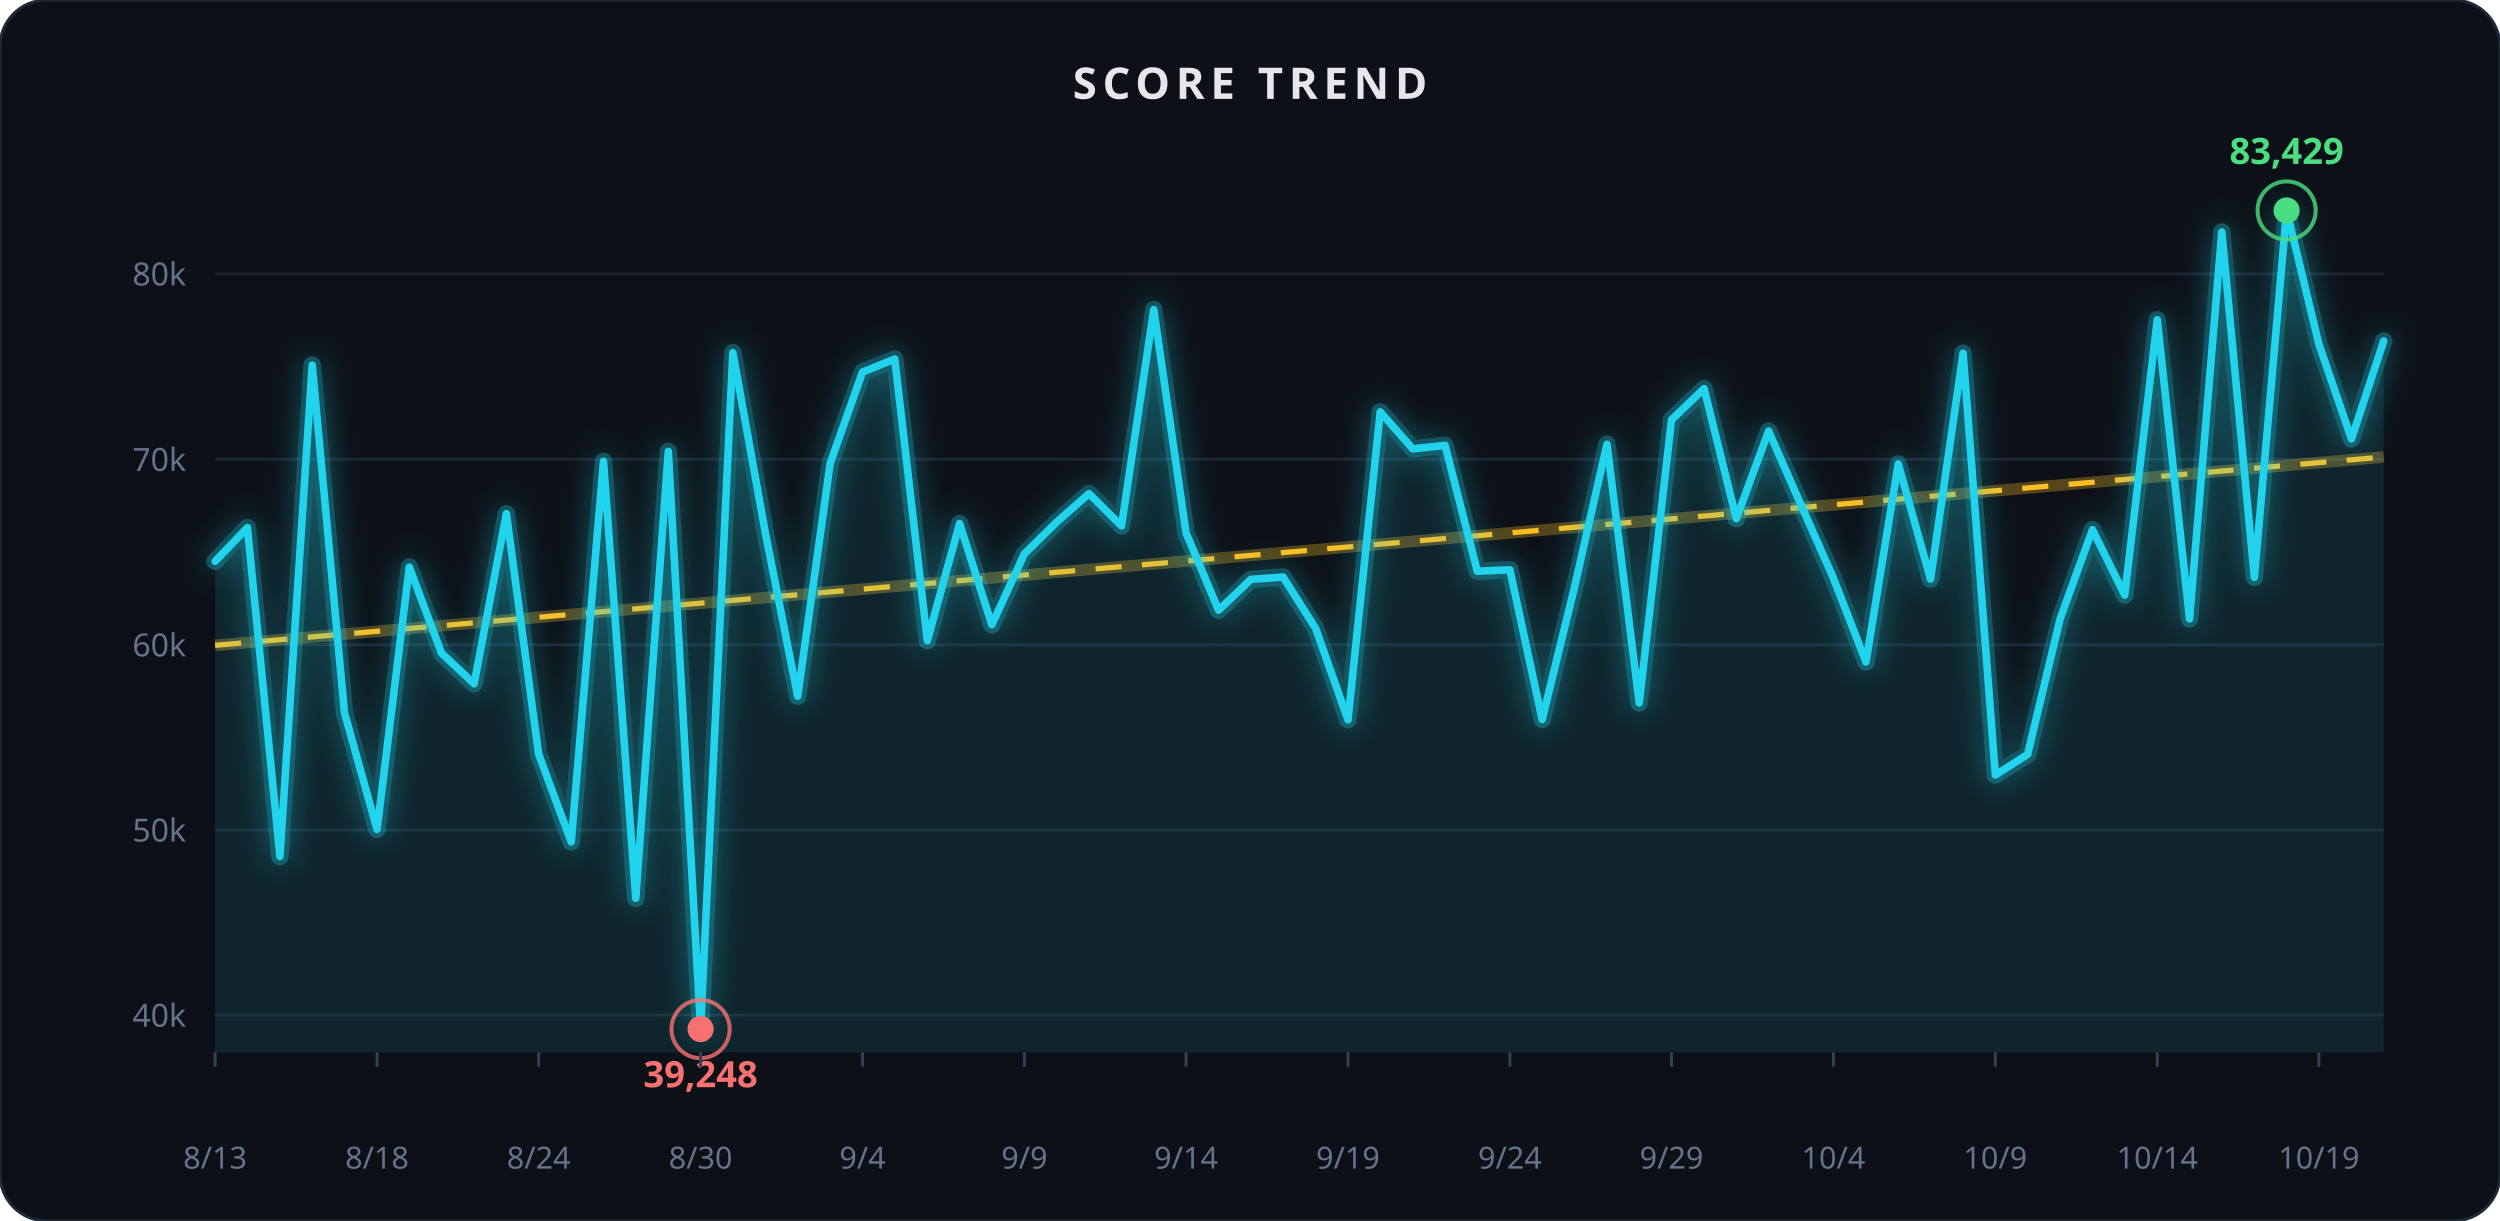
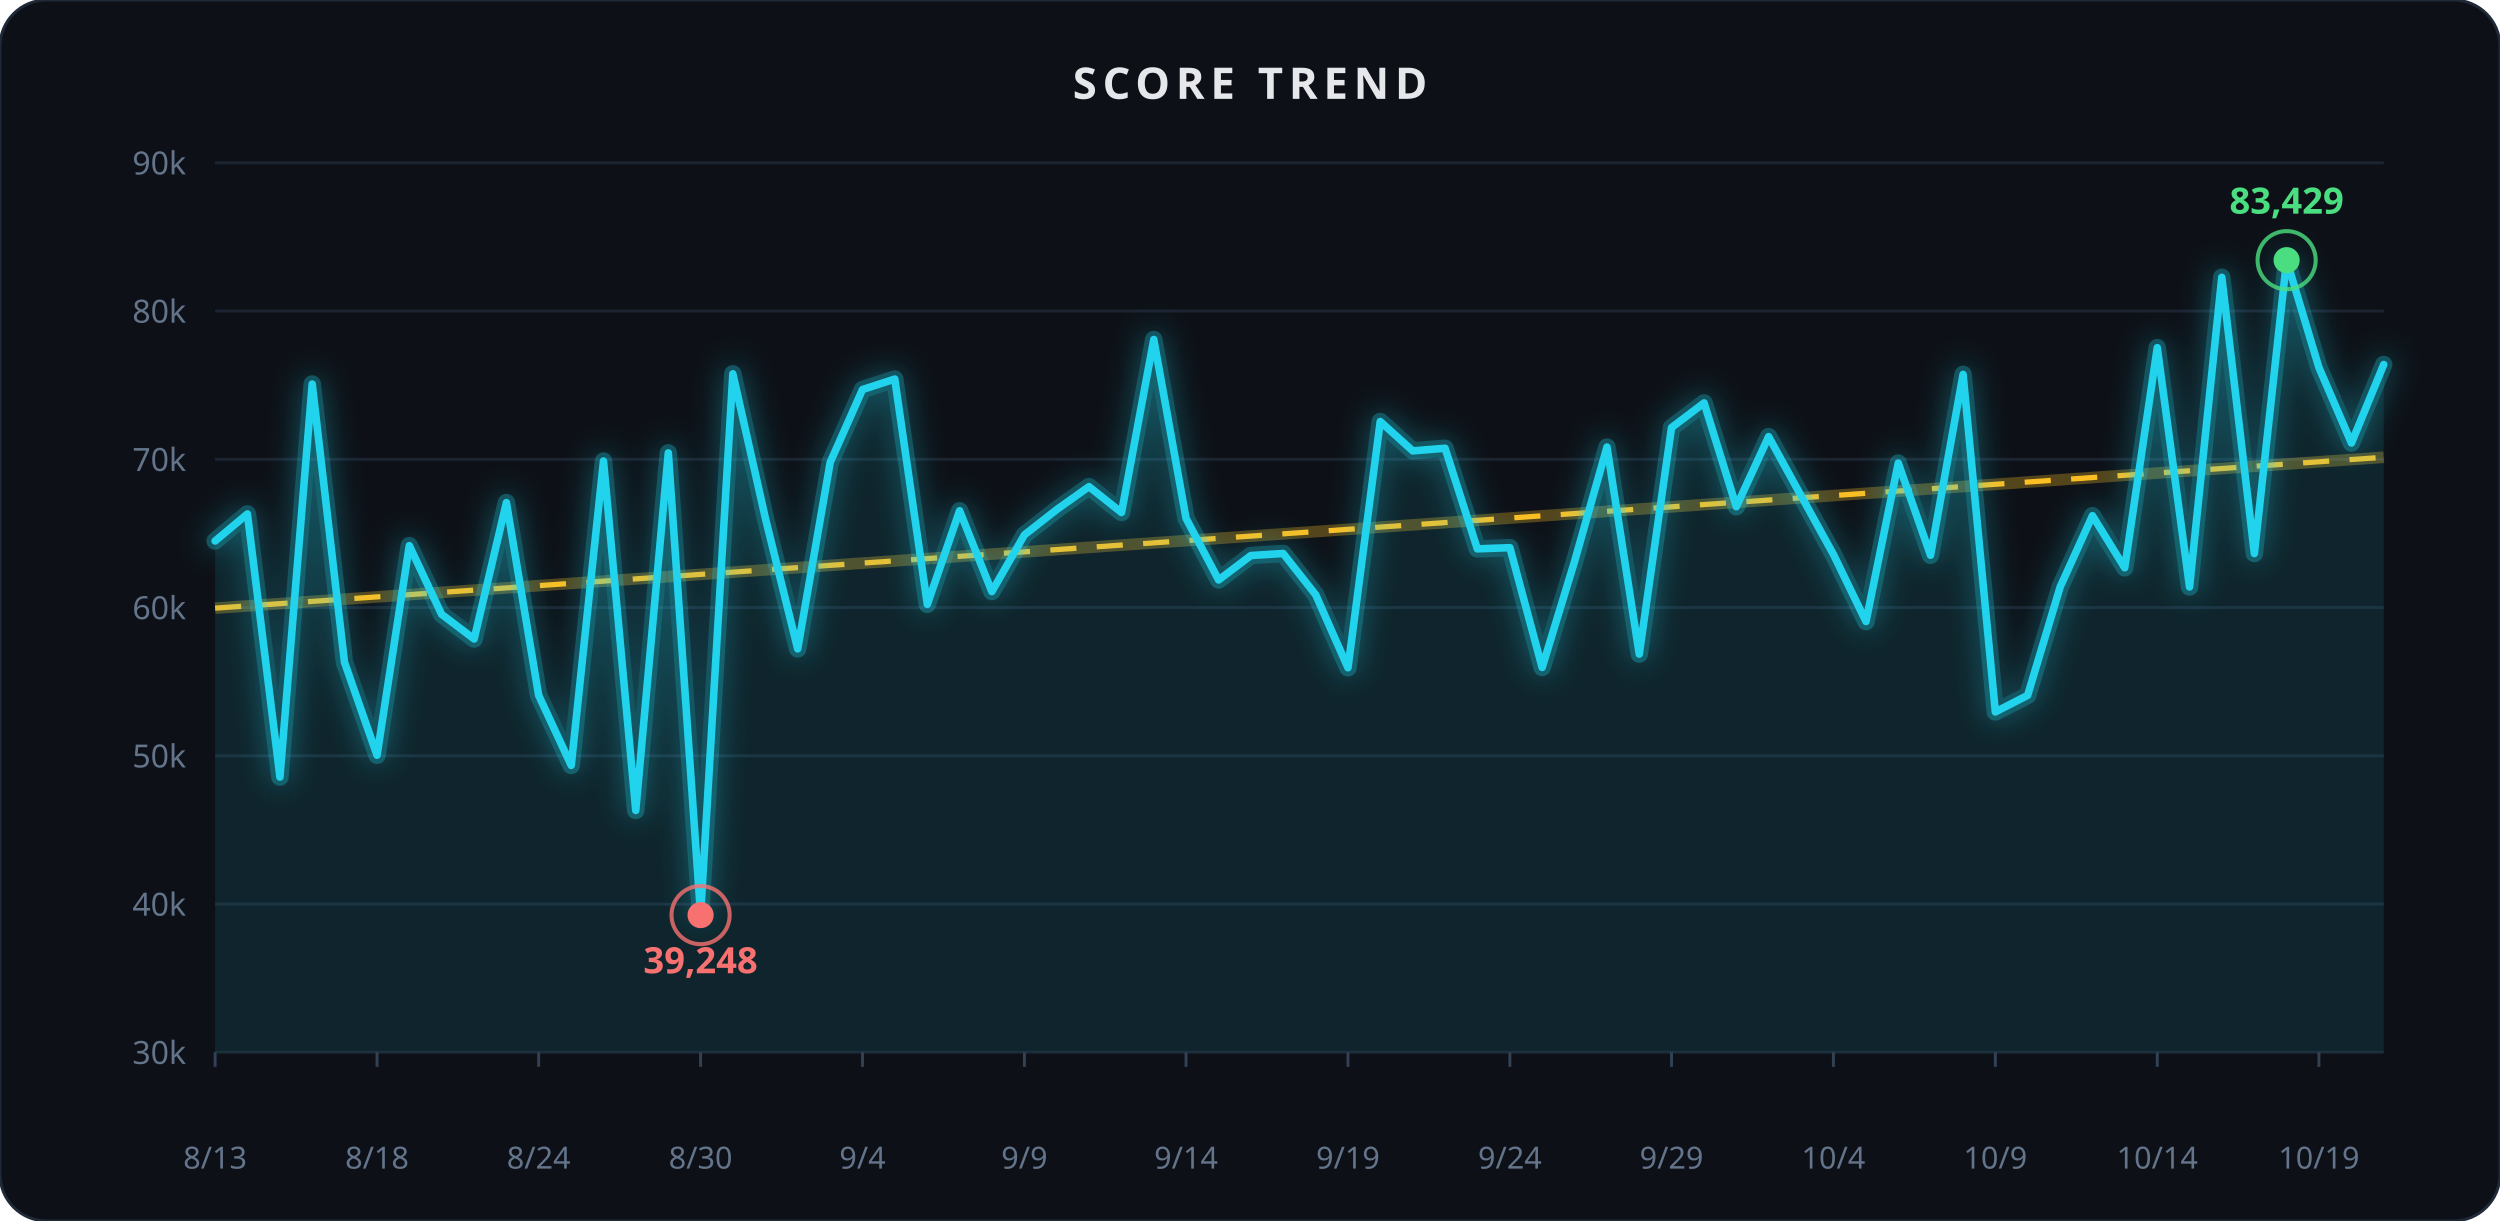
<svg xmlns="http://www.w3.org/2000/svg" width="860" height="420" viewBox="0 0 860 420" role="img" aria-label="Score trend">
  <rect x="0" y="0" width="860" height="420" rx="16" fill="#0d1117" stroke="#1f2937" stroke-width="1" />
  <text x="430.0" y="34" text-anchor="middle" font-family="Segoe UI, sans-serif" font-size="15" font-weight="600" fill="#e5e7eb" letter-spacing="2">SCORE TREND</text>
  <defs>
    <filter id="glow1" x="-40%" y="-40%" width="180%" height="180%">
      <feGaussianBlur stdDeviation="5" result="b" />
      <feMerge>
        <feMergeNode in="b" />
        <feMergeNode in="SourceGraphic" />
      </feMerge>
    </filter>
  </defs>
-   <line x1="74" x2="820" y1="349.2" y2="349.2" stroke="#1c2431" stroke-width="1" />
-   <text x="64" y="353.2" text-anchor="end" font-family="Segoe UI, sans-serif" font-size="11" fill="#64748b">40k</text>
-   <line x1="74" x2="820" y1="285.5" y2="285.5" stroke="#1c2431" stroke-width="1" />
-   <text x="64" y="289.5" text-anchor="end" font-family="Segoe UI, sans-serif" font-size="11" fill="#64748b">50k</text>
-   <line x1="74" x2="820" y1="221.8" y2="221.8" stroke="#1c2431" stroke-width="1" />
-   <text x="64" y="225.8" text-anchor="end" font-family="Segoe UI, sans-serif" font-size="11" fill="#64748b">60k</text>
+   <line x1="74" x2="820" y1="362.0" y2="362.0" stroke="#1c2431" stroke-width="1" />
+   <text x="64" y="366.0" text-anchor="end" font-family="Segoe UI, sans-serif" font-size="11" fill="#64748b">30k</text>
+   <line x1="74" x2="820" y1="311.0" y2="311.0" stroke="#1c2431" stroke-width="1" />
+   <text x="64" y="315.0" text-anchor="end" font-family="Segoe UI, sans-serif" font-size="11" fill="#64748b">40k</text>
+   <line x1="74" x2="820" y1="260.0" y2="260.0" stroke="#1c2431" stroke-width="1" />
+   <text x="64" y="264.0" text-anchor="end" font-family="Segoe UI, sans-serif" font-size="11" fill="#64748b">50k</text>
+   <line x1="74" x2="820" y1="209.0" y2="209.0" stroke="#1c2431" stroke-width="1" />
+   <text x="64" y="213.0" text-anchor="end" font-family="Segoe UI, sans-serif" font-size="11" fill="#64748b">60k</text>
  <line x1="74" x2="820" y1="158.0" y2="158.0" stroke="#1c2431" stroke-width="1" />
  <text x="64" y="162.0" text-anchor="end" font-family="Segoe UI, sans-serif" font-size="11" fill="#64748b">70k</text>
-   <line x1="74" x2="820" y1="94.2" y2="94.2" stroke="#1c2431" stroke-width="1" />
-   <text x="64" y="98.2" text-anchor="end" font-family="Segoe UI, sans-serif" font-size="11" fill="#64748b">80k</text>
-   <line x1="74.0" x2="820.0" y1="222.0" y2="157.2" stroke="#fbbf24" stroke-width="4" opacity="0.3" />
-   <line x1="74.0" x2="820.0" y1="222.0" y2="157.2" stroke="#fbbf24" stroke-width="1.8" stroke-dasharray="9 7" />
-   <path d="M 74.0,193.1 L 85.1,181.5 L 96.3,294.6 L 107.4,125.6 L 118.5,245.2 L 129.7,285.3 L 140.8,195.1 L 151.9,224.7 L 163.1,235.2 L 174.2,176.7 L 185.3,259.5 L 196.5,289.6 L 207.6,158.7 L 218.7,309.0 L 229.9,155.3 L 241.0,354.0 L 252.1,121.3 L 263.3,183.4 L 274.4,239.5 L 285.6,159.3 L 296.7,128.0 L 307.8,123.5 L 319.0,220.4 L 330.1,180.1 L 341.2,214.9 L 352.4,190.5 L 363.5,179.6 L 374.6,169.8 L 385.8,180.9 L 396.9,106.5 L 408.0,183.3 L 419.2,209.9 L 430.3,199.3 L 441.4,198.5 L 452.6,216.2 L 463.7,247.6 L 474.8,141.7 L 486.0,154.4 L 497.1,153.2 L 508.2,196.5 L 519.4,196.0 L 530.5,247.5 L 541.6,202.1 L 552.8,152.8 L 563.9,241.8 L 575.0,144.4 L 586.2,133.7 L 597.3,178.4 L 608.4,148.3 L 619.6,173.8 L 630.7,198.9 L 641.9,227.7 L 653.0,159.6 L 664.1,199.2 L 675.3,121.5 L 686.4,266.6 L 697.5,259.5 L 708.7,212.8 L 719.8,182.2 L 730.9,204.7 L 742.1,110.0 L 753.2,212.9 L 764.3,79.8 L 775.5,198.6 L 786.6,72.4 L 797.7,118.4 L 808.9,151.0 L 820.0,117.3" fill="none" stroke="#22d3ee" stroke-width="6" opacity="0.35" filter="url(#glow1)" stroke-linecap="round" stroke-linejoin="round" />
-   <path d="M 74.0,193.1 L 85.1,181.5 L 96.3,294.6 L 107.4,125.6 L 118.5,245.2 L 129.7,285.3 L 140.8,195.1 L 151.9,224.7 L 163.1,235.2 L 174.2,176.7 L 185.3,259.5 L 196.5,289.6 L 207.6,158.7 L 218.7,309.0 L 229.9,155.3 L 241.0,354.0 L 252.1,121.3 L 263.3,183.4 L 274.4,239.5 L 285.6,159.3 L 296.7,128.0 L 307.8,123.5 L 319.0,220.4 L 330.1,180.1 L 341.2,214.9 L 352.4,190.5 L 363.5,179.6 L 374.6,169.8 L 385.8,180.9 L 396.9,106.5 L 408.0,183.3 L 419.2,209.9 L 430.3,199.3 L 441.4,198.5 L 452.6,216.2 L 463.7,247.6 L 474.8,141.7 L 486.0,154.4 L 497.1,153.2 L 508.2,196.5 L 519.4,196.0 L 530.5,247.5 L 541.6,202.1 L 552.8,152.8 L 563.9,241.8 L 575.0,144.4 L 586.2,133.7 L 597.3,178.4 L 608.4,148.3 L 619.6,173.8 L 630.7,198.9 L 641.9,227.7 L 653.0,159.6 L 664.1,199.2 L 675.3,121.5 L 686.4,266.6 L 697.5,259.5 L 708.7,212.8 L 719.8,182.2 L 730.9,204.7 L 742.1,110.0 L 753.2,212.9 L 764.3,79.8 L 775.5,198.6 L 786.6,72.4 L 797.7,118.4 L 808.9,151.0 L 820.0,117.3 L 820.0,362.0 L 74.0,362.0 Z" fill="#22d3ee" opacity="0.10" />
-   <path d="M 74.0,193.1 L 85.1,181.5 L 96.3,294.6 L 107.4,125.6 L 118.5,245.2 L 129.7,285.3 L 140.8,195.1 L 151.9,224.7 L 163.1,235.2 L 174.2,176.7 L 185.3,259.5 L 196.5,289.6 L 207.6,158.7 L 218.7,309.0 L 229.9,155.3 L 241.0,354.0 L 252.1,121.3 L 263.3,183.4 L 274.4,239.5 L 285.6,159.3 L 296.7,128.0 L 307.8,123.5 L 319.0,220.4 L 330.1,180.1 L 341.2,214.9 L 352.4,190.5 L 363.5,179.6 L 374.6,169.8 L 385.8,180.9 L 396.9,106.5 L 408.0,183.3 L 419.2,209.9 L 430.3,199.3 L 441.4,198.5 L 452.6,216.2 L 463.7,247.6 L 474.8,141.7 L 486.0,154.4 L 497.1,153.2 L 508.2,196.5 L 519.4,196.0 L 530.5,247.5 L 541.6,202.1 L 552.8,152.8 L 563.9,241.8 L 575.0,144.4 L 586.2,133.7 L 597.3,178.4 L 608.4,148.3 L 619.6,173.8 L 630.7,198.9 L 641.9,227.7 L 653.0,159.6 L 664.1,199.2 L 675.3,121.5 L 686.4,266.6 L 697.5,259.5 L 708.7,212.8 L 719.8,182.2 L 730.9,204.7 L 742.1,110.0 L 753.2,212.9 L 764.3,79.8 L 775.5,198.6 L 786.6,72.4 L 797.7,118.4 L 808.9,151.0 L 820.0,117.3" fill="none" stroke="#22d3ee" stroke-width="2.6" stroke-linecap="round" stroke-linejoin="round" />
-   <circle cx="786.6" cy="72.4" r="10" fill="none" stroke="#4ade80" stroke-width="1.4" opacity="0.8" />
-   <circle cx="786.6" cy="72.4" r="4.5" fill="#4ade80" />
-   <text x="786.6" y="56.4" text-anchor="middle" font-family="Segoe UI, sans-serif" font-size="12.5" font-weight="700" fill="#4ade80">83,429</text>
-   <circle cx="241.0" cy="354.0" r="10" fill="none" stroke="#f87171" stroke-width="1.4" opacity="0.8" />
-   <circle cx="241.0" cy="354.0" r="4.5" fill="#f87171" />
-   <text x="241.0" y="374.0" text-anchor="middle" font-family="Segoe UI, sans-serif" font-size="12.5" font-weight="700" fill="#f87171">39,248</text>
+   <line x1="74" x2="820" y1="107.0" y2="107.0" stroke="#1c2431" stroke-width="1" />
+   <text x="64" y="111.0" text-anchor="end" font-family="Segoe UI, sans-serif" font-size="11" fill="#64748b">80k</text>
+   <line x1="74" x2="820" y1="56.0" y2="56.0" stroke="#1c2431" stroke-width="1" />
+   <text x="64" y="60.0" text-anchor="end" font-family="Segoe UI, sans-serif" font-size="11" fill="#64748b">90k</text>
+   <line x1="74.0" x2="820.0" y1="209.2" y2="157.3" stroke="#fbbf24" stroke-width="4" opacity="0.3" />
+   <line x1="74.0" x2="820.0" y1="209.2" y2="157.3" stroke="#fbbf24" stroke-width="1.8" stroke-dasharray="9 7" />
+   <path d="M 74.0,186.1 L 85.1,176.8 L 96.3,267.3 L 107.4,132.1 L 118.5,227.8 L 129.7,259.8 L 140.8,187.7 L 151.9,211.3 L 163.1,219.8 L 174.2,172.9 L 185.3,239.2 L 196.5,263.3 L 207.6,158.6 L 218.7,278.8 L 229.9,155.8 L 241.0,314.8 L 252.1,128.6 L 263.3,178.3 L 274.4,223.2 L 285.6,159.0 L 296.7,134.0 L 307.8,130.4 L 319.0,207.9 L 330.1,175.7 L 341.2,203.5 L 352.4,184.0 L 363.5,175.3 L 374.6,167.4 L 385.8,176.3 L 396.9,116.8 L 408.0,178.3 L 419.2,199.5 L 430.3,191.1 L 441.4,190.4 L 452.6,204.6 L 463.7,229.7 L 474.8,145.0 L 486.0,155.1 L 497.1,154.2 L 508.2,188.8 L 519.4,188.4 L 530.5,229.6 L 541.6,193.3 L 552.8,153.8 L 563.9,225.0 L 575.0,147.1 L 586.2,138.6 L 597.3,174.3 L 608.4,150.2 L 619.6,170.6 L 630.7,190.7 L 641.9,213.8 L 653.0,159.3 L 664.1,191.0 L 675.3,128.8 L 686.4,244.9 L 697.5,239.2 L 708.7,201.9 L 719.8,177.4 L 730.9,195.3 L 742.1,119.6 L 753.2,201.9 L 764.3,95.4 L 775.5,190.4 L 786.6,89.5 L 797.7,126.4 L 808.9,152.4 L 820.0,125.4" fill="none" stroke="#22d3ee" stroke-width="6" opacity="0.35" filter="url(#glow1)" stroke-linecap="round" stroke-linejoin="round" />
+   <path d="M 74.0,186.1 L 85.1,176.8 L 96.3,267.3 L 107.4,132.1 L 118.5,227.8 L 129.7,259.8 L 140.8,187.7 L 151.9,211.3 L 163.1,219.8 L 174.2,172.9 L 185.3,239.2 L 196.5,263.3 L 207.6,158.6 L 218.7,278.8 L 229.9,155.8 L 241.0,314.8 L 252.1,128.6 L 263.3,178.3 L 274.4,223.2 L 285.6,159.0 L 296.7,134.0 L 307.8,130.4 L 319.0,207.9 L 330.1,175.7 L 341.2,203.5 L 352.4,184.0 L 363.5,175.3 L 374.6,167.4 L 385.8,176.3 L 396.9,116.8 L 408.0,178.3 L 419.2,199.5 L 430.3,191.1 L 441.4,190.4 L 452.6,204.6 L 463.7,229.7 L 474.8,145.0 L 486.0,155.1 L 497.1,154.2 L 508.2,188.8 L 519.4,188.4 L 530.5,229.6 L 541.6,193.3 L 552.8,153.8 L 563.9,225.0 L 575.0,147.1 L 586.2,138.6 L 597.3,174.3 L 608.4,150.2 L 619.6,170.6 L 630.7,190.7 L 641.9,213.8 L 653.0,159.3 L 664.1,191.0 L 675.3,128.8 L 686.4,244.9 L 697.5,239.2 L 708.7,201.9 L 719.8,177.4 L 730.9,195.3 L 742.1,119.6 L 753.2,201.9 L 764.3,95.4 L 775.5,190.4 L 786.6,89.5 L 797.7,126.4 L 808.9,152.4 L 820.0,125.4 L 820.0,362.0 L 74.0,362.0 Z" fill="#22d3ee" opacity="0.10" />
+   <path d="M 74.0,186.1 L 85.1,176.8 L 96.3,267.3 L 107.4,132.1 L 118.5,227.8 L 129.7,259.8 L 140.8,187.7 L 151.9,211.3 L 163.1,219.8 L 174.2,172.9 L 185.3,239.2 L 196.5,263.3 L 207.6,158.6 L 218.7,278.8 L 229.9,155.8 L 241.0,314.8 L 252.1,128.6 L 263.3,178.3 L 274.4,223.2 L 285.6,159.0 L 296.7,134.0 L 307.8,130.4 L 319.0,207.9 L 330.1,175.7 L 341.2,203.5 L 352.4,184.0 L 363.5,175.3 L 374.6,167.4 L 385.8,176.3 L 396.9,116.8 L 408.0,178.3 L 419.2,199.5 L 430.3,191.1 L 441.4,190.4 L 452.6,204.6 L 463.7,229.7 L 474.8,145.0 L 486.0,155.1 L 497.1,154.2 L 508.2,188.8 L 519.4,188.4 L 530.5,229.6 L 541.6,193.3 L 552.8,153.8 L 563.9,225.0 L 575.0,147.1 L 586.2,138.6 L 597.3,174.3 L 608.4,150.2 L 619.6,170.6 L 630.7,190.7 L 641.9,213.8 L 653.0,159.3 L 664.1,191.0 L 675.3,128.8 L 686.4,244.9 L 697.5,239.2 L 708.7,201.9 L 719.8,177.4 L 730.9,195.3 L 742.1,119.6 L 753.2,201.9 L 764.3,95.4 L 775.5,190.4 L 786.6,89.5 L 797.7,126.4 L 808.9,152.4 L 820.0,125.4" fill="none" stroke="#22d3ee" stroke-width="2.6" stroke-linecap="round" stroke-linejoin="round" />
+   <circle cx="786.6" cy="89.5" r="10" fill="none" stroke="#4ade80" stroke-width="1.4" opacity="0.8" />
+   <circle cx="786.6" cy="89.5" r="4.5" fill="#4ade80" />
+   <text x="786.6" y="73.5" text-anchor="middle" font-family="Segoe UI, sans-serif" font-size="12.5" font-weight="700" fill="#4ade80">83,429</text>
+   <circle cx="241.0" cy="314.8" r="10" fill="none" stroke="#f87171" stroke-width="1.4" opacity="0.8" />
+   <circle cx="241.0" cy="314.8" r="4.5" fill="#f87171" />
+   <text x="241.0" y="334.8" text-anchor="middle" font-family="Segoe UI, sans-serif" font-size="12.5" font-weight="700" fill="#f87171">39,248</text>
  <line x1="74.0" x2="74.0" y1="362" y2="367" stroke="#334155" stroke-width="1" />
  <text x="74.0" y="402" text-anchor="middle" font-family="Segoe UI, sans-serif" font-size="10.5" fill="#64748b">8/13</text>
  <line x1="129.7" x2="129.7" y1="362" y2="367" stroke="#334155" stroke-width="1" />
  <text x="129.7" y="402" text-anchor="middle" font-family="Segoe UI, sans-serif" font-size="10.5" fill="#64748b">8/18</text>
  <line x1="185.3" x2="185.3" y1="362" y2="367" stroke="#334155" stroke-width="1" />
  <text x="185.3" y="402" text-anchor="middle" font-family="Segoe UI, sans-serif" font-size="10.5" fill="#64748b">8/24</text>
  <line x1="241.0" x2="241.0" y1="362" y2="367" stroke="#334155" stroke-width="1" />
  <text x="241.0" y="402" text-anchor="middle" font-family="Segoe UI, sans-serif" font-size="10.5" fill="#64748b">8/30</text>
  <line x1="296.7" x2="296.7" y1="362" y2="367" stroke="#334155" stroke-width="1" />
  <text x="296.7" y="402" text-anchor="middle" font-family="Segoe UI, sans-serif" font-size="10.5" fill="#64748b">9/4</text>
  <line x1="352.4" x2="352.4" y1="362" y2="367" stroke="#334155" stroke-width="1" />
  <text x="352.4" y="402" text-anchor="middle" font-family="Segoe UI, sans-serif" font-size="10.5" fill="#64748b">9/9</text>
  <line x1="408.0" x2="408.0" y1="362" y2="367" stroke="#334155" stroke-width="1" />
  <text x="408.0" y="402" text-anchor="middle" font-family="Segoe UI, sans-serif" font-size="10.5" fill="#64748b">9/14</text>
  <line x1="463.7" x2="463.7" y1="362" y2="367" stroke="#334155" stroke-width="1" />
  <text x="463.7" y="402" text-anchor="middle" font-family="Segoe UI, sans-serif" font-size="10.5" fill="#64748b">9/19</text>
  <line x1="519.4" x2="519.4" y1="362" y2="367" stroke="#334155" stroke-width="1" />
  <text x="519.4" y="402" text-anchor="middle" font-family="Segoe UI, sans-serif" font-size="10.5" fill="#64748b">9/24</text>
  <line x1="575.0" x2="575.0" y1="362" y2="367" stroke="#334155" stroke-width="1" />
  <text x="575.0" y="402" text-anchor="middle" font-family="Segoe UI, sans-serif" font-size="10.5" fill="#64748b">9/29</text>
  <line x1="630.7" x2="630.7" y1="362" y2="367" stroke="#334155" stroke-width="1" />
  <text x="630.7" y="402" text-anchor="middle" font-family="Segoe UI, sans-serif" font-size="10.5" fill="#64748b">10/4</text>
  <line x1="686.4" x2="686.4" y1="362" y2="367" stroke="#334155" stroke-width="1" />
  <text x="686.4" y="402" text-anchor="middle" font-family="Segoe UI, sans-serif" font-size="10.5" fill="#64748b">10/9</text>
  <line x1="742.1" x2="742.1" y1="362" y2="367" stroke="#334155" stroke-width="1" />
  <text x="742.1" y="402" text-anchor="middle" font-family="Segoe UI, sans-serif" font-size="10.5" fill="#64748b">10/14</text>
  <line x1="797.7" x2="797.7" y1="362" y2="367" stroke="#334155" stroke-width="1" />
  <text x="797.7" y="402" text-anchor="middle" font-family="Segoe UI, sans-serif" font-size="10.5" fill="#64748b">10/19</text>
</svg>
